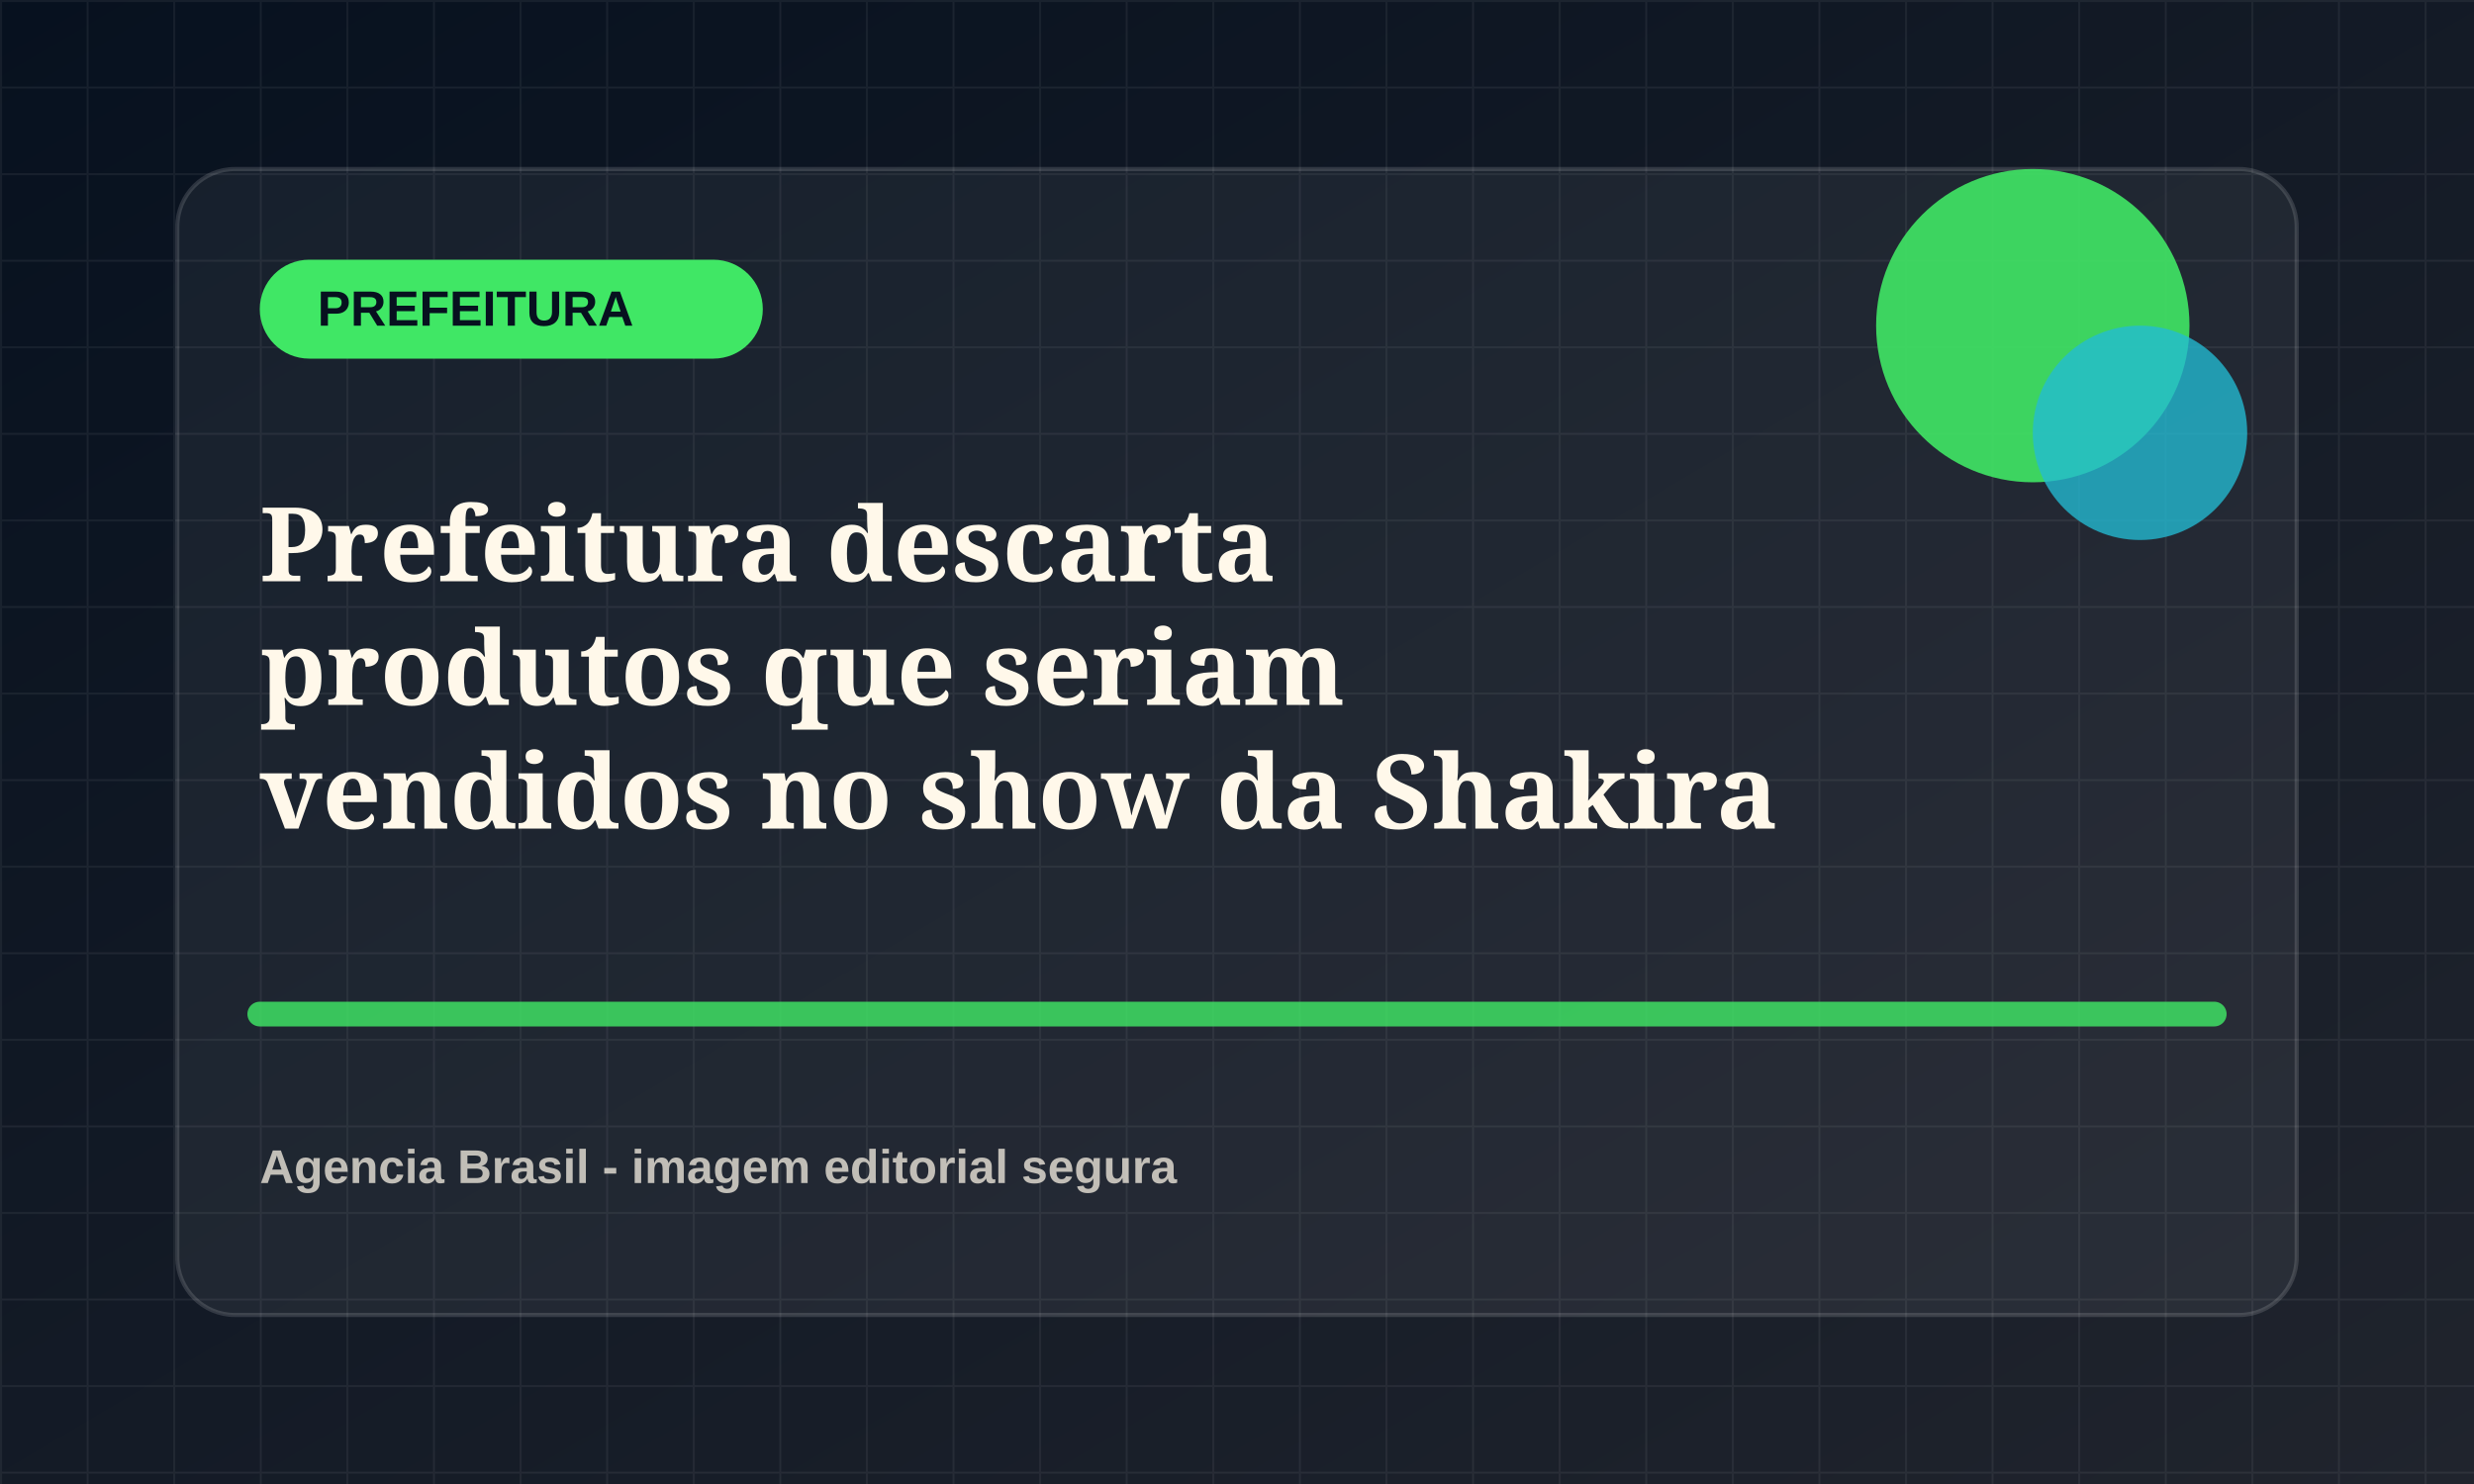
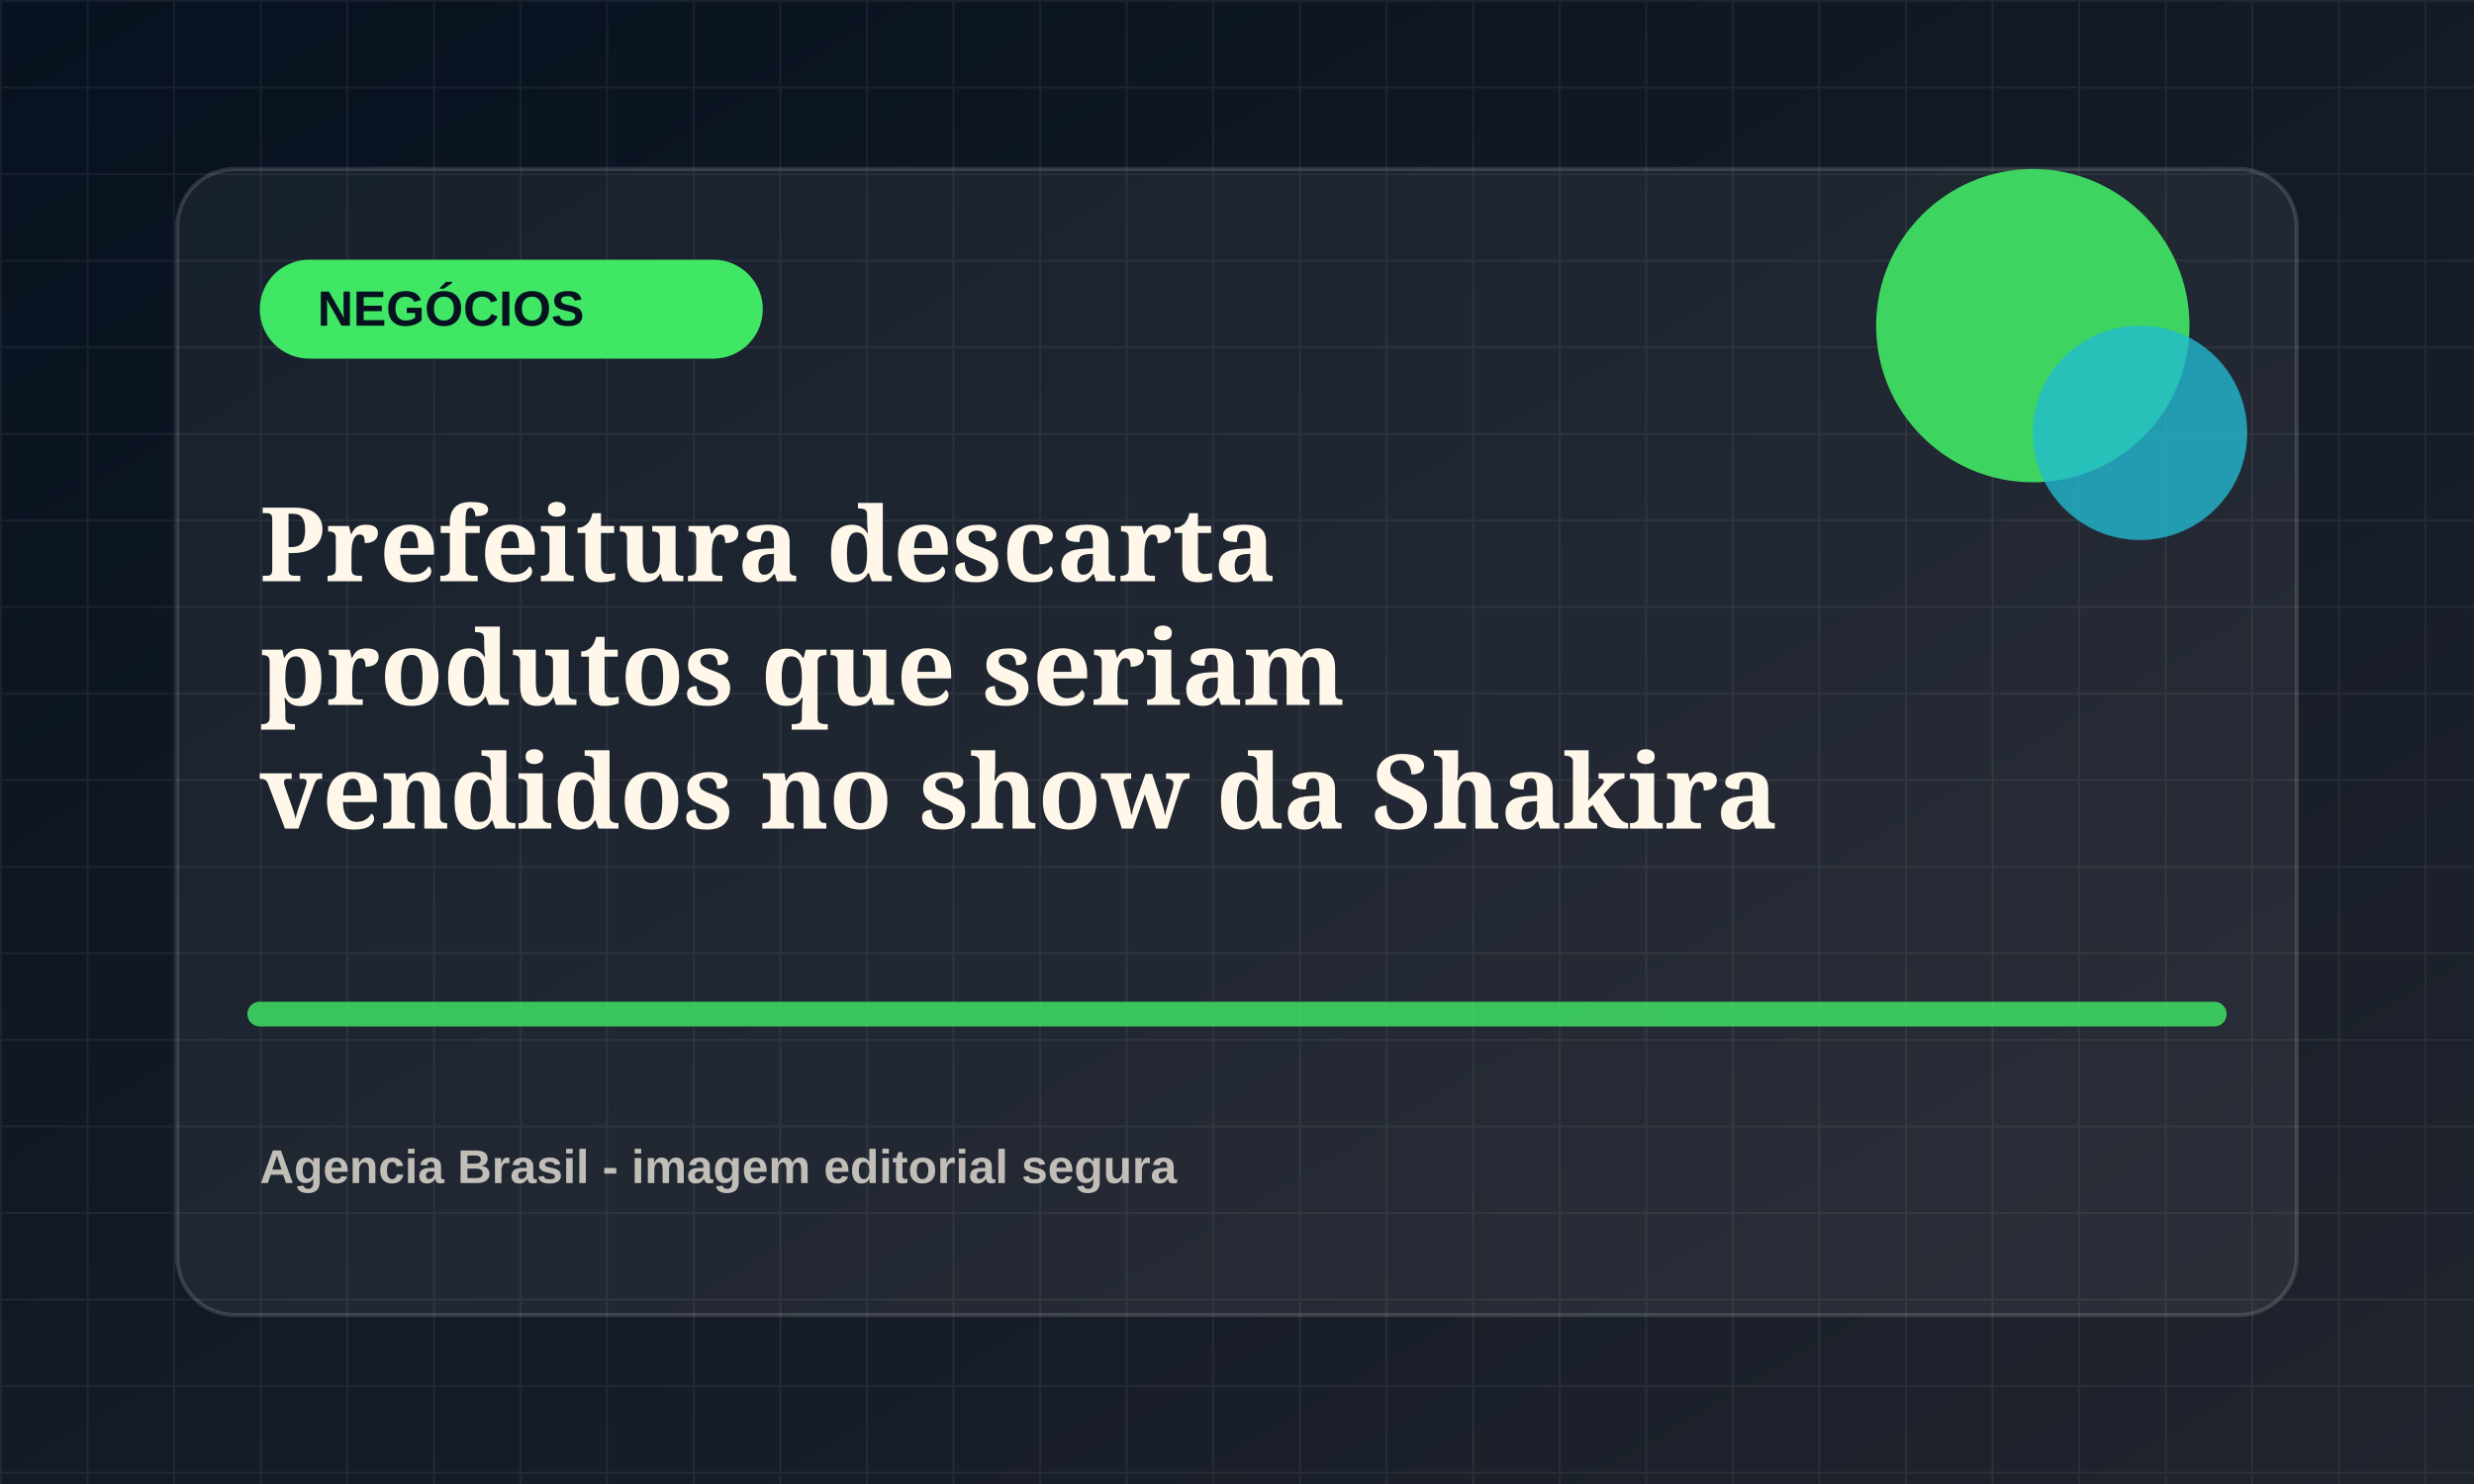
<svg xmlns="http://www.w3.org/2000/svg" viewBox="0 0 1200 720">
  <defs>
    <linearGradient id="bg" x1="0" x2="1" y1="0" y2="1">
      <stop offset="0" stop-color="#07111f" />
      <stop offset="1" stop-color="#20242d" />
    </linearGradient>
    <pattern id="grid" width="42" height="42" patternUnits="userSpaceOnUse">
      <path d="M42 0H0v42" fill="none" stroke="rgba(255,255,255,.055)" stroke-width="2" />
    </pattern>
  </defs>
  <rect width="1200" height="720" fill="url(#bg)" />
  <rect width="1200" height="720" fill="url(#grid)" />
  <rect x="86" y="82" width="1028" height="556" rx="28" fill="rgba(255,255,255,.055)" stroke="rgba(255,255,255,.14)" stroke-width="2" />
  <rect x="126" y="126" width="244" height="48" rx="24" fill="hsl(133 78% 58%)" />
-   <text x="154" y="158" fill="#07111f" font-family="Arial, sans-serif" font-size="24" font-weight="800">PREFEITURA</text>
+   <text x="154" y="158" fill="#07111f" font-family="Arial, sans-serif" font-size="24" font-weight="800">NEGÓCIOS</text>
  <circle cx="986" cy="158" r="76" fill="hsl(133 78% 58%)" opacity=".9" />
  <circle cx="1038" cy="210" r="52" fill="hsl(188 72% 48%)" opacity=".78" />
  <path d="M126 492h948" stroke="hsl(133 78% 58%)" stroke-width="12" stroke-linecap="round" opacity=".82" />
  <text x="126" y="282" fill="#fff8ea" font-family="Georgia, serif" font-size="50" font-weight="700">
    <tspan x="126" dy="0">Prefeitura descarta</tspan>
    <tspan x="126" dy="60">produtos que seriam</tspan>
    <tspan x="126" dy="60">vendidos no show da Shakira</tspan>
  </text>
  <text x="126" y="574" fill="rgba(255,248,234,.72)" font-family="Arial, sans-serif" font-size="23" font-weight="700">Agencia Brasil - imagem editorial segura</text>
</svg>
